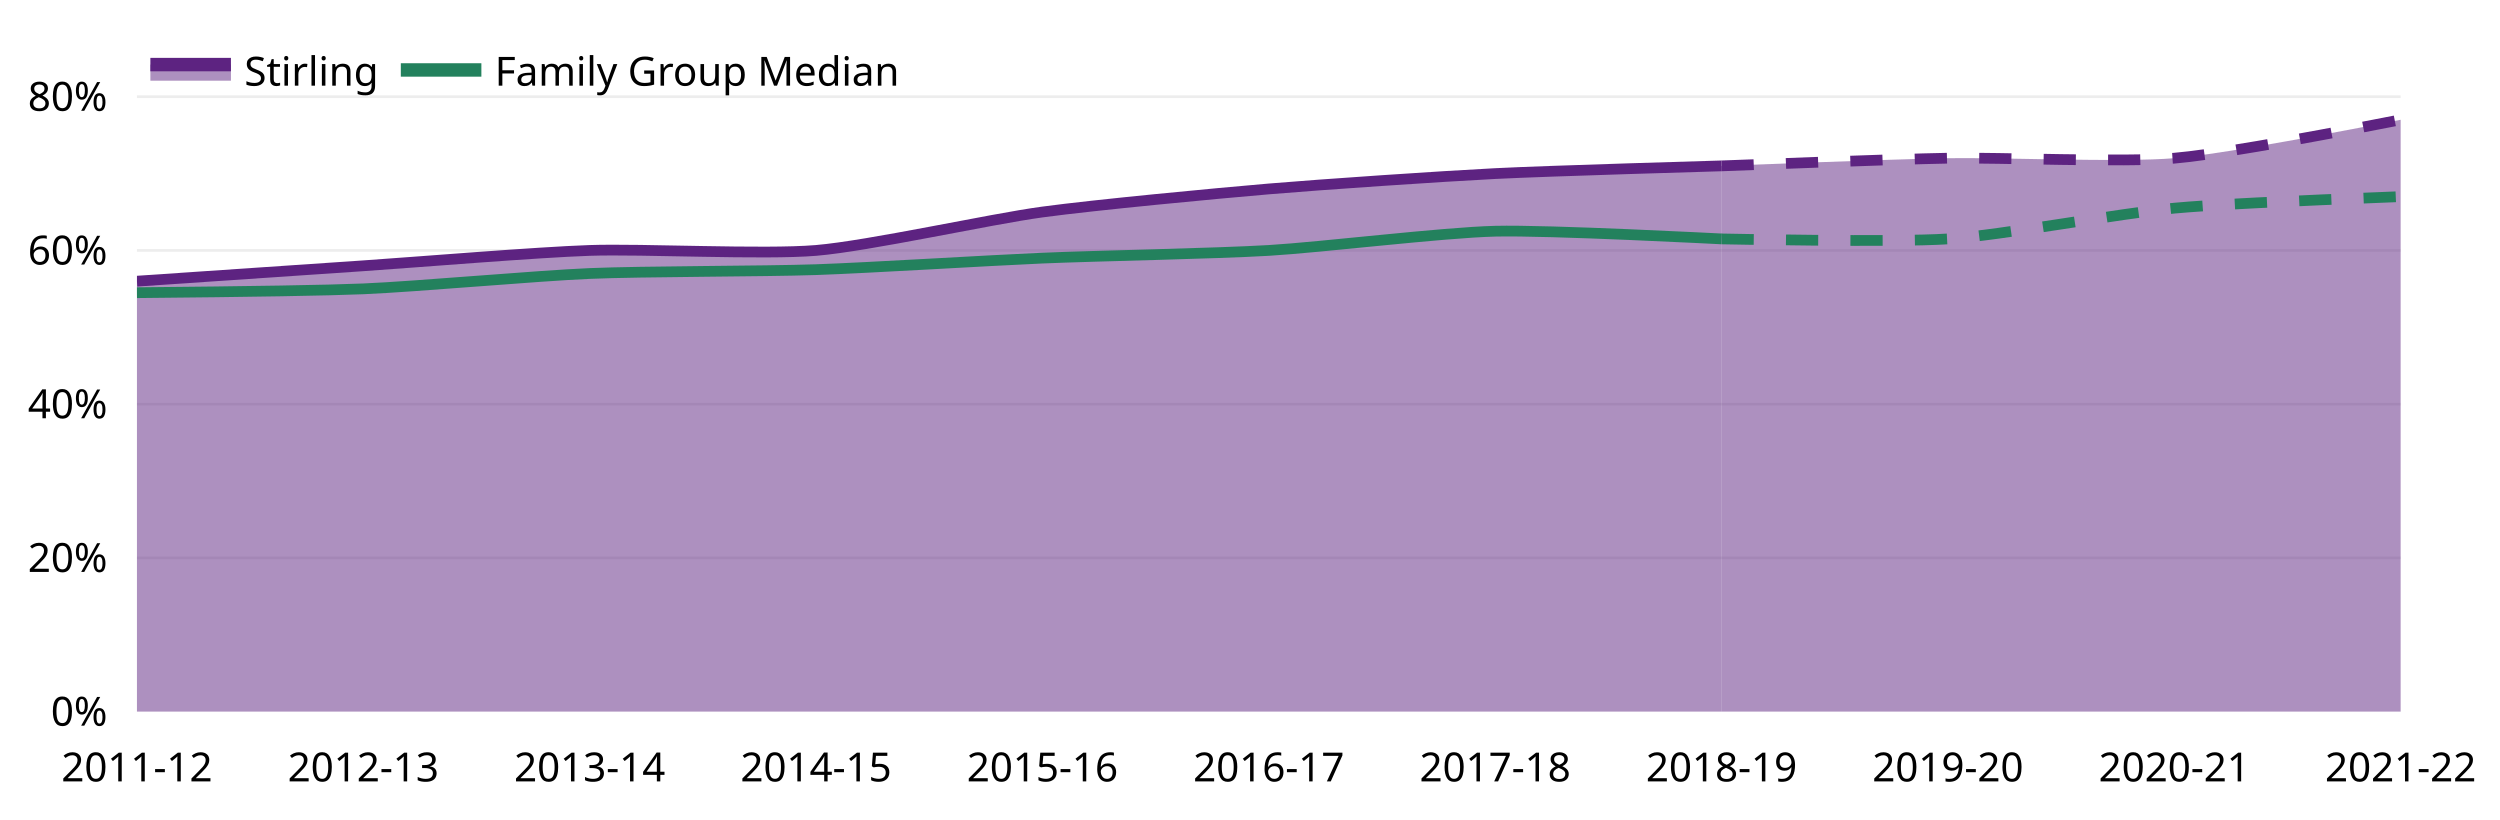
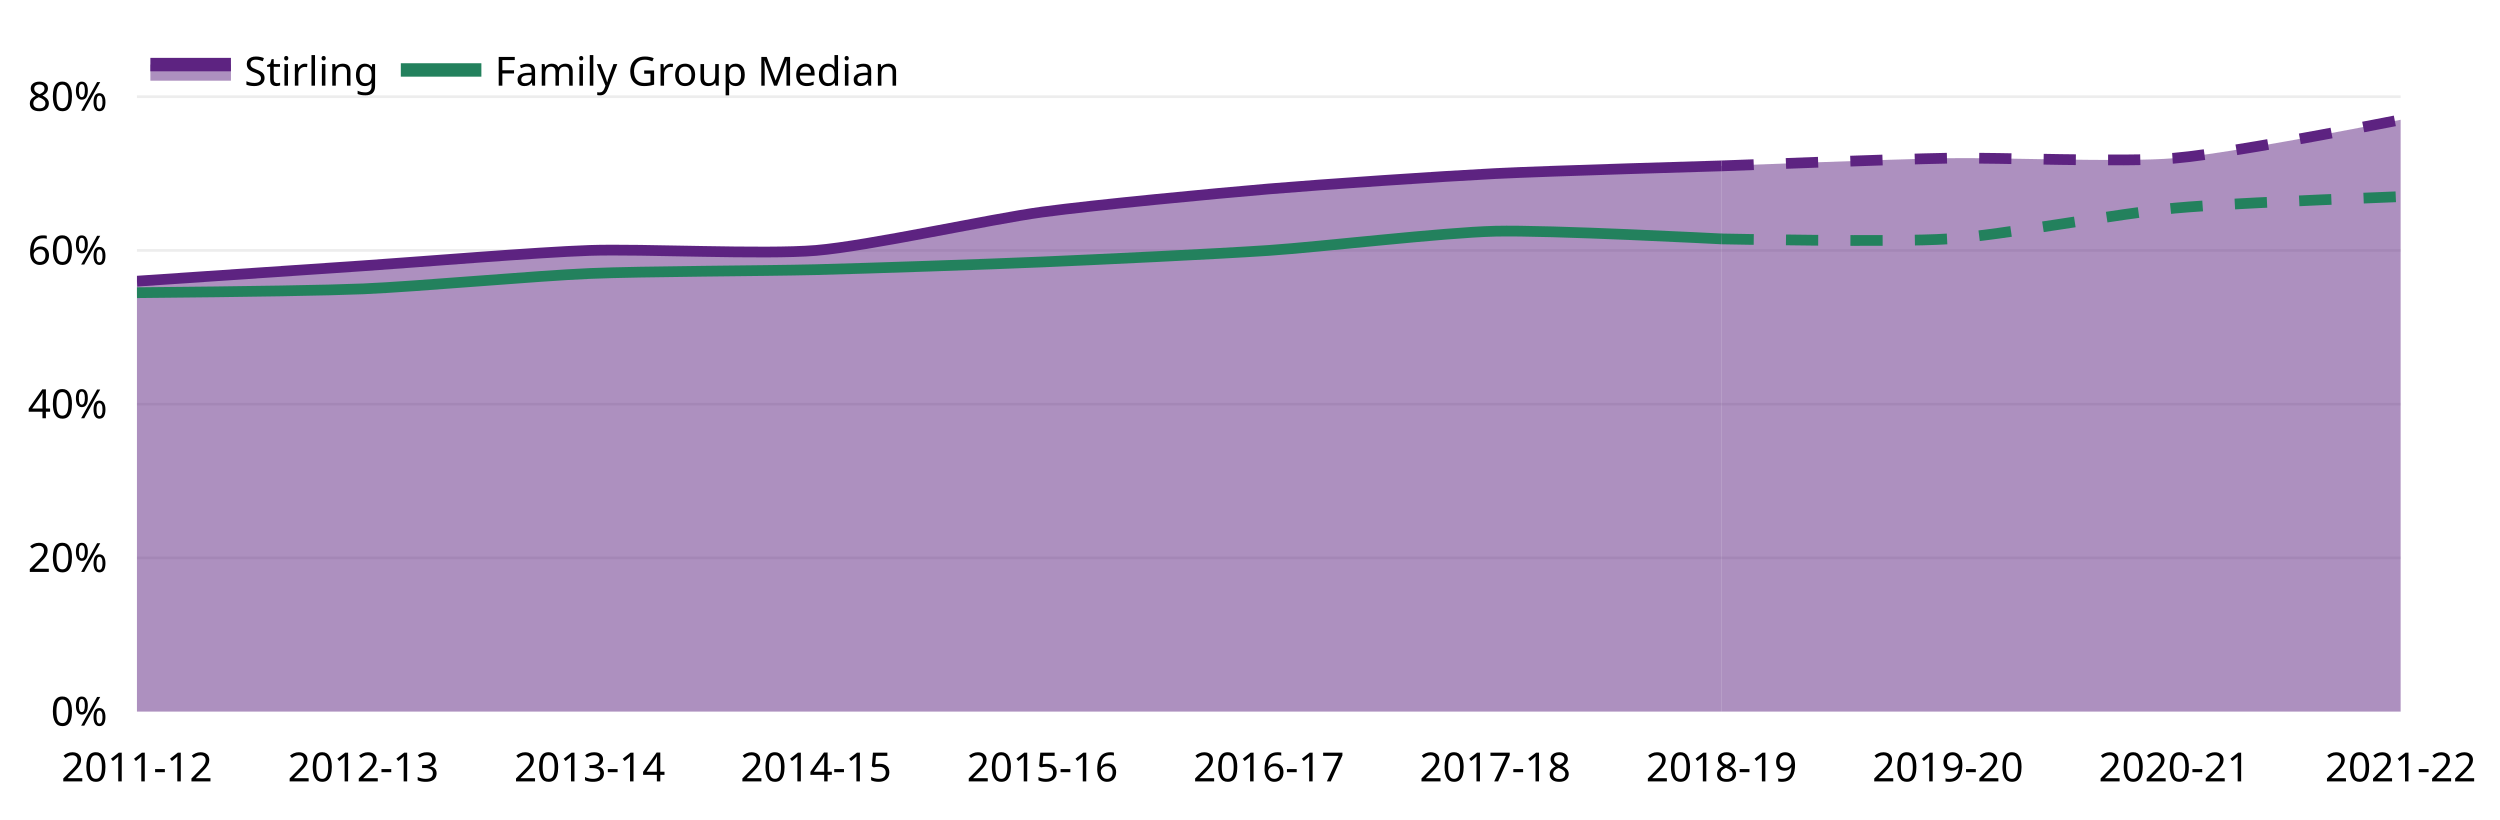
<svg xmlns="http://www.w3.org/2000/svg" class="main-svg" width="931" height="305" style="" viewBox="0 0 931 305">
  <rect x="0" y="0" width="931" height="305" style="fill: rgb(255, 255, 255); fill-opacity: 1;" />
-   <defs id="defs-12c04d">
+   <defs id="defs-7b7031">
    <g class="clips">
-       <clipPath id="clip12c04dxyplot" class="plotclip">
+       <clipPath id="clip7b7031xyplot" class="plotclip">
        <rect width="843" height="232" />
      </clipPath>
-       <clipPath class="axesclip" id="clip12c04dx">
+       <clipPath class="axesclip" id="clip7b7031x">
        <rect x="51" y="0" width="843" height="305" />
      </clipPath>
-       <clipPath class="axesclip" id="clip12c04dy">
+       <clipPath class="axesclip" id="clip7b7031y">
        <rect x="0" y="33" width="931" height="232" />
      </clipPath>
-       <clipPath class="axesclip" id="clip12c04dxy">
+       <clipPath class="axesclip" id="clip7b7031xy">
        <rect x="51" y="33" width="843" height="232" />
      </clipPath>
    </g>
    <g class="gradients" />
    <g class="patterns" />
  </defs>
  <g class="bglayer">
    <rect class="bg" x="41" y="23" width="863" height="252" style="fill: rgb(0, 0, 0); fill-opacity: 0; stroke-width: 0;" />
  </g>
  <g class="layer-below">
    <g class="imagelayer" />
    <g class="shapelayer" />
  </g>
  <g class="cartesianlayer">
    <g class="subplot xy">
      <g class="layer-subplot">
        <g class="shapelayer" />
        <g class="imagelayer" />
      </g>
      <g class="gridlayer">
        <g class="x">
          <path class="xgrid crisp" transform="translate(135.3,0)" d="M0,33v232" style="stroke: rgb(255, 255, 255); stroke-opacity: 1; stroke-width: 1px;" />
          <path class="xgrid crisp" transform="translate(219.6,0)" d="M0,33v232" style="stroke: rgb(255, 255, 255); stroke-opacity: 1; stroke-width: 1px;" />
          <path class="xgrid crisp" transform="translate(303.9,0)" d="M0,33v232" style="stroke: rgb(255, 255, 255); stroke-opacity: 1; stroke-width: 1px;" />
          <path class="xgrid crisp" transform="translate(388.2,0)" d="M0,33v232" style="stroke: rgb(255, 255, 255); stroke-opacity: 1; stroke-width: 1px;" />
          <path class="xgrid crisp" transform="translate(472.5,0)" d="M0,33v232" style="stroke: rgb(255, 255, 255); stroke-opacity: 1; stroke-width: 1px;" />
          <path class="xgrid crisp" transform="translate(556.8,0)" d="M0,33v232" style="stroke: rgb(255, 255, 255); stroke-opacity: 1; stroke-width: 1px;" />
          <path class="xgrid crisp" transform="translate(641.1,0)" d="M0,33v232" style="stroke: rgb(255, 255, 255); stroke-opacity: 1; stroke-width: 1px;" />
          <path class="xgrid crisp" transform="translate(725.4,0)" d="M0,33v232" style="stroke: rgb(255, 255, 255); stroke-opacity: 1; stroke-width: 1px;" />
          <path class="xgrid crisp" transform="translate(809.7,0)" d="M0,33v232" style="stroke: rgb(255, 255, 255); stroke-opacity: 1; stroke-width: 1px;" />
        </g>
        <g class="y">
          <path class="ygrid crisp" transform="translate(0,207.75)" d="M51,0h843" style="stroke: rgb(237, 237, 237); stroke-opacity: 1; stroke-width: 1px;" />
          <path class="ygrid crisp" transform="translate(0,150.51)" d="M51,0h843" style="stroke: rgb(237, 237, 237); stroke-opacity: 1; stroke-width: 1px;" />
          <path class="ygrid crisp" transform="translate(0,93.26)" d="M51,0h843" style="stroke: rgb(237, 237, 237); stroke-opacity: 1; stroke-width: 1px;" />
          <path class="ygrid crisp" transform="translate(0,36.01)" d="M51,0h843" style="stroke: rgb(237, 237, 237); stroke-opacity: 1; stroke-width: 1px;" />
        </g>
      </g>
      <g class="zerolinelayer">
        <path class="yzl zl crisp" transform="translate(0,265)" d="M51,0h843" style="stroke: rgb(255, 255, 255); stroke-opacity: 1; stroke-width: 2px;" />
      </g>
      <path class="xlines-below" />
      <path class="ylines-below" />
      <g class="overlines-below" />
      <g class="xaxislayer-below" />
      <g class="yaxislayer-below" />
      <g class="overaxes-below" />
-       <g class="plot" transform="translate(51,33)" clip-path="url(#clip12c04dxyplot)">
+       <g class="plot" transform="translate(51,33)" clip-path="url(#clip7b7031xyplot)">
        <g class="scatterlayer mlayer">
-           <g class="trace scatter tracecf9e78" style="stroke-miterlimit: 2;">
+           <g class="trace scatter tracef56b11" style="stroke-miterlimit: 2;">
            <g class="fills">
              <g>
                <path class="js-fill" d="M590.1,232L0,232L0,71.71Q64.63,67.32 84.3,65.98C103.97,64.64 148.92,60.93 168.6,60.26C188.26,59.59 233.3,61.91 252.9,60.26C272.64,58.6 317.49,48.62 337.2,45.95C356.83,43.29 401.82,39.03 421.5,37.36C441.16,35.69 486.12,32.64 505.8,31.64C525.46,30.64 590.1,28.77 590.1,28.77Q590.1,28.77 590.1,28.77" style="fill: rgb(93, 35, 129); fill-opacity: 0.5; stroke-width: 0;" />
              </g>
            </g>
            <g class="errorbars" />
            <g class="lines">
              <path class="js-line" d="M0,71.71Q64.63,67.32 84.3,65.98C103.97,64.64 148.92,60.93 168.6,60.26C188.26,59.59 233.3,61.91 252.9,60.26C272.64,58.6 317.49,48.62 337.2,45.95C356.83,43.29 401.82,39.03 421.5,37.36C441.16,35.69 486.12,32.64 505.8,31.64C525.46,30.64 590.1,28.77 590.1,28.77Q590.1,28.77 590.1,28.77" style="vector-effect: non-scaling-stroke; fill: none; stroke: rgb(93, 35, 129); stroke-opacity: 1; stroke-width: 4px; opacity: 1;" />
            </g>
            <g class="points" />
            <g class="text" />
          </g>
-           <g class="trace scatter trace1eef54" style="stroke-miterlimit: 2;">
+           <g class="trace scatter tracee7000b" style="stroke-miterlimit: 2;">
            <g class="fills">
              <g>
                <path class="js-fill" d="M843,232L590.1,232L590.1,28.77Q590.1,28.77 590.1,28.77C590.1,28.77 654.73,26.24 674.4,25.91C694.07,25.58 739.1,27.56 758.7,25.91Q778.44,24.25 843,11.6" style="fill: rgb(93, 35, 129); fill-opacity: 0.5; stroke-width: 0;" />
              </g>
            </g>
            <g class="errorbars" />
            <g class="lines">
              <path class="js-line" d="M590.1,28.77Q590.1,28.77 590.1,28.77C590.1,28.77 654.73,26.24 674.4,25.91C694.07,25.58 739.1,27.56 758.7,25.91Q778.44,24.25 843,11.6" style="vector-effect: non-scaling-stroke; fill: none; stroke: rgb(93, 35, 129); stroke-opacity: 1; stroke-width: 4px; opacity: 1; stroke-dasharray: 12px, 12px;" />
            </g>
            <g class="points" />
            <g class="text" />
          </g>
-           <g class="trace scatter tracee83e91" style="stroke-miterlimit: 2; opacity: 1;">
+           <g class="trace scatter trace0b861e" style="stroke-miterlimit: 2; opacity: 1;">
            <g class="fills" />
            <g class="errorbars" />
            <g class="lines">
-               <path class="js-line" d="M0,76Q64.64,75.4 84.3,74.57C103.98,73.74 148.92,69.68 168.6,68.85C188.26,68.02 233.24,68.09 252.9,67.42C272.58,66.75 317.53,63.96 337.2,63.12C356.87,62.28 401.84,61.43 421.5,60.26C441.18,59.09 486.12,53.6 505.8,53.1C525.46,52.6 590.1,55.97 590.1,55.97Q590.1,55.97 590.1,55.97" style="vector-effect: non-scaling-stroke; fill: none; stroke: rgb(35, 129, 93); stroke-opacity: 1; stroke-width: 4px; opacity: 1;" />
-             </g>
-             <g class="points" />
-             <g class="text" />
-           </g>
-           <g class="trace scatter trace972558" style="stroke-miterlimit: 2; opacity: 1;">
+               <path class="js-line" d="M0,76Q64.64,75.4 84.3,74.57C103.98,73.74 148.92,69.68 168.6,68.85C188.26,68.02 233.23,67.92 252.9,67.42C272.57,66.92 317.53,65.39 337.2,64.55C356.87,63.71 401.84,61.59 421.5,60.26C441.18,58.92 486.12,53.6 505.8,53.1C525.46,52.6 590.1,55.97 590.1,55.97Q590.1,55.97 590.1,55.97" style="vector-effect: non-scaling-stroke; fill: none; stroke: rgb(35, 129, 93); stroke-opacity: 1; stroke-width: 4px; opacity: 1;" />
+             </g>
+             <g class="points" />
+             <g class="text" />
+           </g>
+           <g class="trace scatter trace2dfb5f" style="stroke-miterlimit: 2; opacity: 1;">
            <g class="fills" />
            <g class="errorbars" />
            <g class="lines">
              <path class="js-line" d="M590.1,55.97Q590.1,55.97 590.1,55.97C590.1,55.97 654.77,57.3 674.4,55.97C694.12,54.64 738.99,46.36 758.7,44.52Q778.33,42.69 843,40.22" style="vector-effect: non-scaling-stroke; fill: none; stroke: rgb(35, 129, 93); stroke-opacity: 1; stroke-width: 4px; opacity: 1; stroke-dasharray: 12px, 12px;" />
            </g>
            <g class="points" />
            <g class="text" />
          </g>
        </g>
      </g>
      <g class="overplot" />
      <path class="xlines-above crisp" d="M0,0" style="fill: none;" />
      <path class="ylines-above crisp" d="M0,0" style="fill: none;" />
      <g class="overlines-above" />
      <g class="xaxislayer-above">
        <g class="xtick">
          <text text-anchor="middle" x="0" y="291" transform="translate(51,0)" style="font-family: 'Segoe UI Semibold'; font-size: 15px; fill: rgb(0, 0, 0); fill-opacity: 1; white-space: pre; opacity: 1;">2011-12</text>
        </g>
        <g class="xtick">
          <text text-anchor="middle" x="0" y="291" transform="translate(135.3,0)" style="font-family: 'Segoe UI Semibold'; font-size: 15px; fill: rgb(0, 0, 0); fill-opacity: 1; white-space: pre; opacity: 1;">2012-13</text>
        </g>
        <g class="xtick">
          <text text-anchor="middle" x="0" y="291" transform="translate(219.6,0)" style="font-family: 'Segoe UI Semibold'; font-size: 15px; fill: rgb(0, 0, 0); fill-opacity: 1; white-space: pre; opacity: 1;">2013-14</text>
        </g>
        <g class="xtick">
          <text text-anchor="middle" x="0" y="291" transform="translate(303.9,0)" style="font-family: 'Segoe UI Semibold'; font-size: 15px; fill: rgb(0, 0, 0); fill-opacity: 1; white-space: pre; opacity: 1;">2014-15</text>
        </g>
        <g class="xtick">
          <text text-anchor="middle" x="0" y="291" transform="translate(388.2,0)" style="font-family: 'Segoe UI Semibold'; font-size: 15px; fill: rgb(0, 0, 0); fill-opacity: 1; white-space: pre; opacity: 1;">2015-16</text>
        </g>
        <g class="xtick">
          <text text-anchor="middle" x="0" y="291" transform="translate(472.5,0)" style="font-family: 'Segoe UI Semibold'; font-size: 15px; fill: rgb(0, 0, 0); fill-opacity: 1; white-space: pre; opacity: 1;">2016-17</text>
        </g>
        <g class="xtick">
          <text text-anchor="middle" x="0" y="291" transform="translate(556.8,0)" style="font-family: 'Segoe UI Semibold'; font-size: 15px; fill: rgb(0, 0, 0); fill-opacity: 1; white-space: pre; opacity: 1;">2017-18</text>
        </g>
        <g class="xtick">
          <text text-anchor="middle" x="0" y="291" transform="translate(641.1,0)" style="font-family: 'Segoe UI Semibold'; font-size: 15px; fill: rgb(0, 0, 0); fill-opacity: 1; white-space: pre; opacity: 1;">2018-19</text>
        </g>
        <g class="xtick">
          <text text-anchor="middle" x="0" y="291" transform="translate(725.4,0)" style="font-family: 'Segoe UI Semibold'; font-size: 15px; fill: rgb(0, 0, 0); fill-opacity: 1; white-space: pre; opacity: 1;">2019-20</text>
        </g>
        <g class="xtick">
          <text text-anchor="middle" x="0" y="291" transform="translate(809.7,0)" style="font-family: 'Segoe UI Semibold'; font-size: 15px; fill: rgb(0, 0, 0); fill-opacity: 1; white-space: pre; opacity: 1;">2020-21</text>
        </g>
        <g class="xtick">
          <text text-anchor="middle" x="0" y="291" transform="translate(894,0)" style="font-family: 'Segoe UI Semibold'; font-size: 15px; fill: rgb(0, 0, 0); fill-opacity: 1; white-space: pre; opacity: 1;">2021-22</text>
        </g>
      </g>
      <g class="yaxislayer-above">
        <g class="ytick">
          <text text-anchor="end" x="40" y="5.25" transform="translate(0,265)" style="font-family: 'Segoe UI Semibold'; font-size: 15px; fill: rgb(0, 0, 0); fill-opacity: 1; white-space: pre; opacity: 1;">0%</text>
        </g>
        <g class="ytick">
          <text text-anchor="end" x="40" y="5.25" style="font-family: 'Segoe UI Semibold'; font-size: 15px; fill: rgb(0, 0, 0); fill-opacity: 1; white-space: pre; opacity: 1;" transform="translate(0,207.75)">20%</text>
        </g>
        <g class="ytick">
          <text text-anchor="end" x="40" y="5.25" style="font-family: 'Segoe UI Semibold'; font-size: 15px; fill: rgb(0, 0, 0); fill-opacity: 1; white-space: pre; opacity: 1;" transform="translate(0,150.51)">40%</text>
        </g>
        <g class="ytick">
          <text text-anchor="end" x="40" y="5.25" style="font-family: 'Segoe UI Semibold'; font-size: 15px; fill: rgb(0, 0, 0); fill-opacity: 1; white-space: pre; opacity: 1;" transform="translate(0,93.26)">60%</text>
        </g>
        <g class="ytick">
          <text text-anchor="end" x="40" y="5.25" style="font-family: 'Segoe UI Semibold'; font-size: 15px; fill: rgb(0, 0, 0); fill-opacity: 1; white-space: pre; opacity: 1;" transform="translate(0,36.01)">80%</text>
        </g>
      </g>
      <g class="overaxes-above" />
    </g>
  </g>
  <g class="polarlayer" />
  <g class="smithlayer" />
  <g class="ternarylayer" />
  <g class="geolayer" />
  <g class="funnelarealayer" />
  <g class="pielayer" />
  <g class="iciclelayer" />
  <g class="treemaplayer" />
  <g class="sunburstlayer" />
  <g class="glimages" />
-   <defs id="topdefs-12c04d">
+   <defs id="topdefs-7b7031">
    <g class="clips" />
-     <clipPath id="legend12c04d">
+     <clipPath id="legend7b7031">
      <rect width="285" height="33" x="0" y="0" />
    </clipPath>
  </defs>
  <g class="layer-above">
    <g class="imagelayer" />
    <g class="shapelayer" />
  </g>
  <g class="infolayer">
    <g class="legend" pointer-events="all" transform="translate(51,9.8)">
      <rect class="bg" shape-rendering="crispEdges" width="285" height="33" x="0" y="0" style="stroke: rgb(68, 68, 68); stroke-opacity: 1; fill: rgb(0, 0, 0); fill-opacity: 0; stroke-width: 0px;" />
-       <g class="scrollbox" transform="" clip-path="url(#legend12c04d)">
+       <g class="scrollbox" transform="" clip-path="url(#legend7b7031)">
        <g class="groups">
          <g class="traces" transform="translate(0,16.25)" style="opacity: 1;">
            <text class="legendtext" text-anchor="start" x="40" y="5.85" style="font-family: 'Segoe UI Semibold'; font-size: 15px; fill: rgb(0, 0, 0); fill-opacity: 1; white-space: pre;">Stirling</text>
            <g class="layers">
              <g class="legendfill">
                <path class="js-fill" d="M5,-2h30v6h-30z" style="stroke-width: 0; fill: rgb(93, 35, 129); fill-opacity: 0.5;" />
              </g>
              <g class="legendlines">
                <path class="js-line" d="M5,-2h30" style="fill: none; stroke: rgb(93, 35, 129); stroke-opacity: 1; stroke-width: 5px;" />
              </g>
              <g class="legendsymbols">
                <g class="legendpoints" />
              </g>
            </g>
            <rect class="legendtoggle" x="0" y="-11.25" width="90.766" height="22.5" style="fill: rgb(0, 0, 0); fill-opacity: 0;" />
          </g>
          <g class="traces" transform="translate(93.26562,16.25)" style="opacity: 1;">
            <text class="legendtext" text-anchor="start" x="40" y="5.85" style="font-family: 'Segoe UI Semibold'; font-size: 15px; fill: rgb(0, 0, 0); fill-opacity: 1; white-space: pre;">Family Group Median</text>
            <g class="layers" style="opacity: 1;">
              <g class="legendfill" />
              <g class="legendlines">
                <path class="js-line" d="M5,0h30" style="fill: none; stroke: rgb(35, 129, 93); stroke-opacity: 1; stroke-width: 5px;" />
              </g>
              <g class="legendsymbols">
                <g class="legendpoints" />
              </g>
            </g>
            <rect class="legendtoggle" x="0" y="-11.25" width="188.609" height="22.5" style="fill: rgb(0, 0, 0); fill-opacity: 0;" />
          </g>
        </g>
      </g>
      <rect class="scrollbar" rx="20" ry="3" width="0" height="0" x="0" y="0" style="fill: rgb(128, 139, 164); fill-opacity: 1;" />
    </g>
    <g class="g-gtitle" />
    <g class="g-xtitle" />
    <g class="g-ytitle" />
  </g>
</svg>
